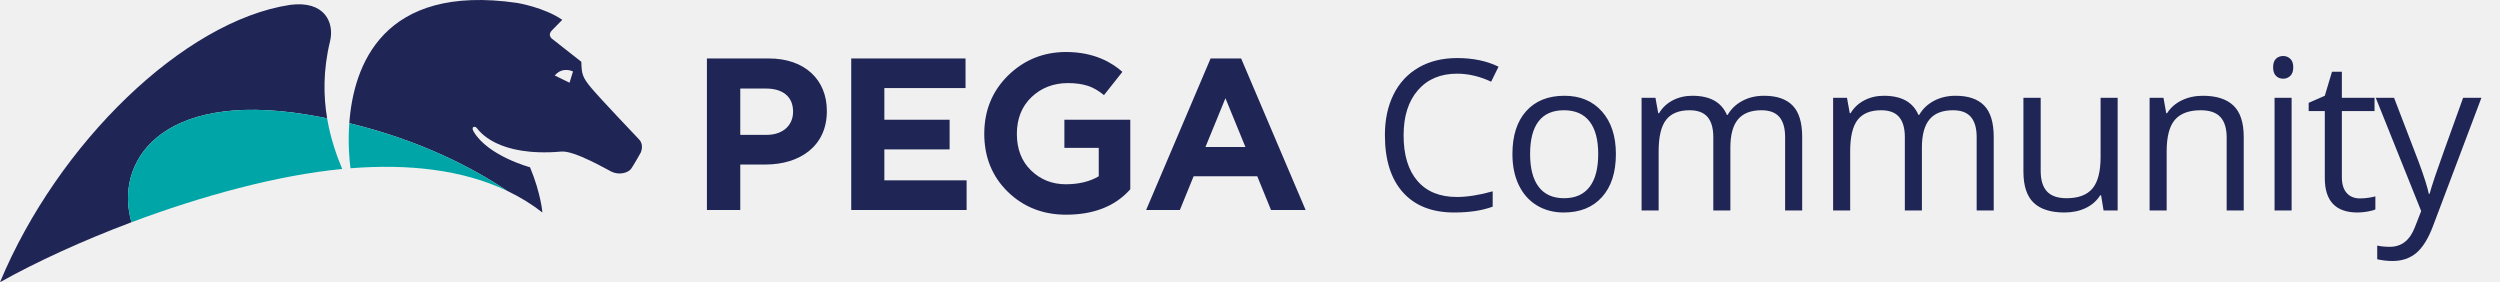
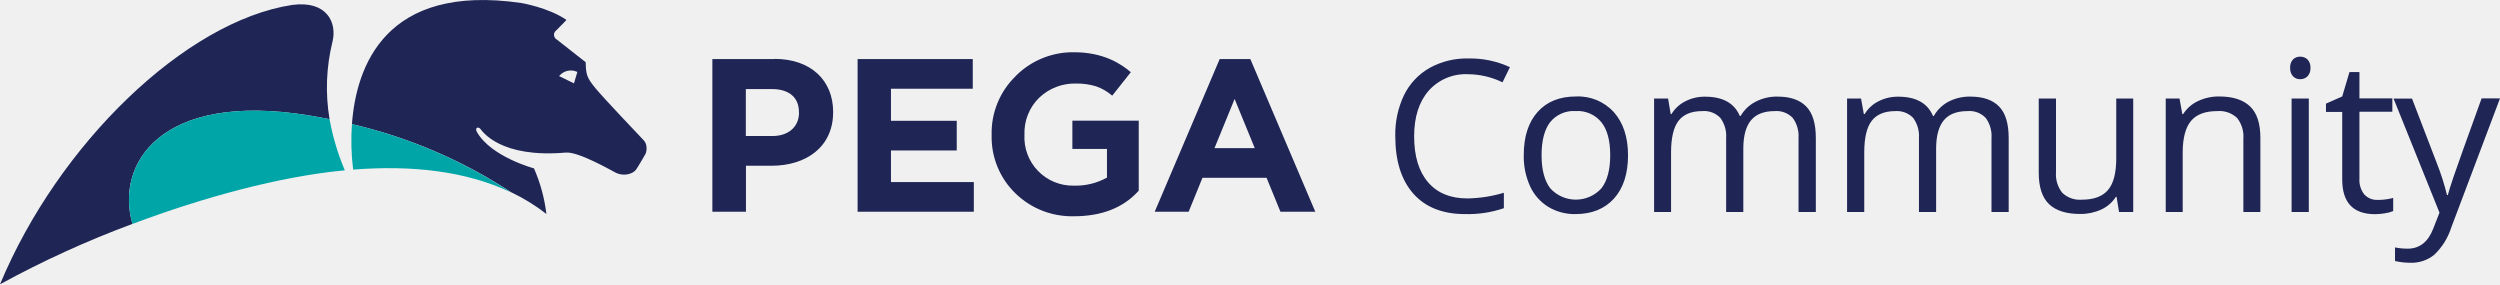
- <svg xmlns="http://www.w3.org/2000/svg" xmlns:xlink="http://www.w3.org/1999/xlink" width="594px" height="67px" viewBox="0 0 594 67" version="1.1">
+ <svg xmlns="http://www.w3.org/2000/svg" id="bd3d65c7-aa58-4ed5-884d-e514f4d5f8d9" data-name="Layer 1" viewBox="0 0 589.58 67.05">
  <defs>
-     <polygon id="path-1" points="0 0.949 152.533 0.949 152.533 68 0 68" />
+     <mask id="b498c061-0c1d-40c3-af98-76caaee17ae7" x="0" y="0" width="152.53" height="67.05" maskUnits="userSpaceOnUse">
+       <g transform="translate(0 0)">
+         <g id="fa738eed-a242-403c-8004-10ff03b959d2" data-name="mask-2">
+           <polygon id="a66b701f-f193-42ca-8932-13883a3dbc80" data-name="path-1" points="0 0 152.53 0 152.53 67.05 0 67.05 0 0" fill="#fff" fill-rule="evenodd" />
+         </g>
+       </g>
+     </mask>
  </defs>
-   <g id="Pega-Community" stroke="none" stroke-width="1" fill="none" fill-rule="evenodd">
-     <g id="Page-1" transform="translate(0, -1)">
-       <g id="Group-3" transform="translate(0, 0.051)">
-         <mask id="mask-2" fill="white">
-           <use xlink:href="#path-1" />
-         </mask>
-         <g id="Clip-2" />
-         <path d="M136.145,17.936 L135.958,17.847 C135.94,17.836 133.745,16.848 132.03,18.653 L131.811,18.884 L135.325,20.605 L136.145,17.936 Z M152.227,37.228 C152.227,37.228 150.696,39.968 150.01,40.981 C149.321,42.002 147.166,42.636 145.303,41.746 C144.451,41.341 136.48,36.691 133.429,36.958 C117.99,38.304 113.784,31.943 113.288,31.365 C112.791,30.787 111.862,31.056 112.525,32.192 C115.912,38.001 125.936,40.693 125.936,40.693 C128.556,47.01 128.87,51.435 128.87,51.435 C126.275,49.412 123.472,47.707 120.499,46.291 C112.553,40.959 100.115,34.356 82.993,30.217 C83.977,16.634 90.829,-3 122.877,1.644 C122.877,1.644 129.309,2.698 133.595,5.662 C133.595,5.662 132.565,6.742 131.21,8.094 C129.857,9.443 131.355,10.309 131.355,10.309 L138.124,15.63 C138.202,18.445 138.319,19.233 140.436,21.781 C142.554,24.325 150.79,32.95 151.867,34.103 C153.114,35.437 152.227,37.228 152.227,37.228 Z M78.418,10.752 C76.725,17.735 76.853,23.887 77.725,29.059 C76.117,28.738 74.483,28.432 72.799,28.158 C37.725,22.45 27.146,39.736 31.241,53.753 C19.645,58.112 8.748,63.101 -0.001,68 C13.765,34.983 43.681,5.925 68.931,2.105 C77.175,1.019 79.493,6.367 78.418,10.752 Z" id="Fill-1" fill="#1F2555" mask="url(#mask-2)" />
+   <g id="eac90feb-611c-41a6-94ca-92b7de1d5651" data-name="Pega-Community">
+     <g id="f6e73629-86a7-4e4e-a41f-9e3a4b1e3e28" data-name="Page-1">
+       <g id="a5db32de-639f-4fdc-ba2b-b9e88795dbfb" data-name="Group-3">
+         <g mask="url(#b498c061-0c1d-40c3-af98-76caaee17ae7)">
+           <path id="bf38b424-c21f-43fe-91e3-6374aec502f9" data-name="Fill-1" d="M136.15,17,136,16.9a3.55,3.55,0,0,0-3.93.8l-.22.24,3.51,1.72Zm16.08,19.29S150.7,39,150,40s-2.84,1.66-4.71.77c-.85-.41-8.82-5.06-11.87-4.79-15.44,1.35-19.65-5-20.14-5.59s-1.43-.31-.76.82c3.38,5.81,13.41,8.5,13.41,8.5a38.07,38.07,0,0,1,2.93,10.75,45.26,45.26,0,0,0-8.37-5.15A116.37,116.37,0,0,0,83,29.27C84,15.69,90.83-3.95,122.88.7c0,0,6.43,1.05,10.71,4,0,0-1,1.08-2.38,2.44a1.29,1.29,0,0,0,.14,2.21l6.77,5.32c.08,2.82.2,3.6,2.32,6.15S150.79,32,151.87,33.15A2.94,2.94,0,0,1,152.23,36.28ZM78.42,9.8a45,45,0,0,0-.7,18.31c-1.6-.32-3.24-.63-4.92-.9C37.73,21.5,27.15,38.79,31.24,52.8A235,235,0,0,0,0,67.05C13.77,34,43.68,5,68.93,1.16,77.18.07,79.49,5.42,78.42,9.8Z" transform="translate(0 0)" fill="#1f2555" fill-rule="evenodd" />
+         </g>
      </g>
-       <path d="M83.278,40.979 C96.943,39.899 109.84,41.27 120.499,46.342 C112.553,41.01 100.114,34.408 82.992,30.269 C82.65,35 83.016,38.996 83.278,40.979 M81.305,41.151 C65.995,42.613 47.891,47.552 31.241,53.805 C27.147,39.789 37.727,22.5 72.8,28.209 C74.483,28.483 76.116,28.791 77.724,29.11 C78.556,34.055 80.062,38.117 81.305,41.151" id="Fill-4" fill="#00A6A7" />
-       <path d="M286.416,35.928 L291.164,24.335 L295.914,35.928 L286.416,35.928 Z M287.64,14.889 L272.322,50.889 L280.339,50.889 L283.604,42.874 L298.724,42.874 L301.99,50.889 L310.212,50.889 L294.894,14.889 L287.64,14.889 Z M188.433,27.593 C188.433,30.676 186.121,33.042 182.161,33.042 L175.887,33.042 L175.887,22.038 L182.006,22.038 C185.966,22.038 188.433,23.941 188.433,27.49 L188.433,27.593 Z M182.674,14.889 L167.965,14.889 L167.965,50.889 L175.887,50.889 L175.887,40.089 L181.901,40.089 C189.976,40.089 196.458,35.767 196.458,27.436 L196.458,27.333 C196.458,19.979 191.266,14.889 182.674,14.889 Z M239.549,18.909 C235.774,22.596 233.861,27.264 233.861,32.785 C233.861,38.31 235.738,42.943 239.448,46.564 C243.151,50.181 247.808,52.012 253.288,52.012 C259.777,52.012 264.851,50.048 268.373,46.173 L268.555,45.968 L268.555,29.445 L252.898,29.445 L252.898,36.133 L261.063,36.133 L261.063,42.882 C258.95,44.141 256.31,44.781 253.214,44.781 C250.006,44.781 247.239,43.681 244.988,41.508 C242.744,39.347 241.605,36.416 241.605,32.815 C241.605,29.211 242.778,26.267 245.089,24.069 C247.41,21.861 250.323,20.741 253.751,20.741 C255.554,20.741 257.151,20.963 258.497,21.401 C259.759,21.811 261.036,22.556 262.303,23.601 L266.683,18.072 C264.372,16.036 260.212,13.356 253.288,13.356 C247.947,13.356 243.325,15.225 239.549,18.909 Z M210.121,36.493 L225.627,36.493 L225.627,29.446 L210.121,29.446 L210.121,21.931 L229.409,21.931 L229.409,14.889 L202.251,14.889 L202.251,50.889 L229.665,50.889 L229.665,43.844 L210.121,43.844 L210.121,36.493 Z" id="Fill-6" fill="#1F2555" />
-       <path d="M346.19,18.505 C342.268,18.505 339.171,19.811 336.901,22.423 C334.63,25.036 333.495,28.612 333.495,33.153 C333.495,37.825 334.59,41.434 336.779,43.981 C338.968,46.528 342.089,47.802 346.142,47.802 C348.632,47.802 351.472,47.354 354.662,46.459 L354.662,50.097 C352.188,51.024 349.136,51.488 345.507,51.488 C340.25,51.488 336.193,49.893 333.336,46.703 C330.48,43.513 329.052,38.98 329.052,33.104 C329.052,29.426 329.739,26.203 331.115,23.437 C332.49,20.67 334.476,18.537 337.072,17.04 C339.668,15.543 342.724,14.794 346.239,14.794 C349.983,14.794 353.254,15.478 356.054,16.845 L354.296,20.409 C351.594,19.14 348.892,18.505 346.19,18.505 Z M383.936,37.597 C383.936,41.959 382.837,45.364 380.64,47.814 C378.442,50.264 375.407,51.488 371.533,51.488 C369.141,51.488 367.017,50.927 365.161,49.804 C363.306,48.681 361.873,47.069 360.864,44.97 C359.855,42.87 359.351,40.412 359.351,37.597 C359.351,33.235 360.441,29.837 362.622,27.404 C364.803,24.971 367.83,23.754 371.704,23.754 C375.448,23.754 378.422,24.999 380.627,27.489 C382.833,29.98 383.936,33.349 383.936,37.597 Z M363.55,37.597 C363.55,41.015 364.233,43.619 365.601,45.409 C366.968,47.2 368.978,48.095 371.631,48.095 C374.284,48.095 376.298,47.204 377.673,45.421 C379.049,43.639 379.736,41.031 379.736,37.597 C379.736,34.195 379.049,31.611 377.673,29.845 C376.298,28.079 374.268,27.196 371.582,27.196 C368.929,27.196 366.927,28.067 365.576,29.809 C364.225,31.55 363.55,34.146 363.55,37.597 Z M424.146,51 L424.146,33.593 C424.146,31.461 423.691,29.861 422.779,28.795 C421.868,27.729 420.452,27.196 418.531,27.196 C416.008,27.196 414.145,27.921 412.94,29.369 C411.736,30.818 411.134,33.048 411.134,36.059 L411.134,51 L407.081,51 L407.081,33.593 C407.081,31.461 406.625,29.861 405.714,28.795 C404.802,27.729 403.378,27.196 401.441,27.196 C398.902,27.196 397.043,27.957 395.863,29.479 C394.683,31.001 394.093,33.495 394.093,36.962 L394.093,51 L390.04,51 L390.04,24.242 L393.336,24.242 L393.995,27.904 L394.19,27.904 C394.955,26.602 396.034,25.585 397.425,24.853 C398.817,24.12 400.375,23.754 402.101,23.754 C406.284,23.754 409.018,25.268 410.304,28.295 L410.499,28.295 C411.297,26.895 412.452,25.788 413.966,24.975 C415.479,24.161 417.205,23.754 419.142,23.754 C422.169,23.754 424.435,24.531 425.941,26.085 C427.446,27.64 428.199,30.126 428.199,33.544 L428.199,51 L424.146,51 Z M469.655,51 L469.655,33.593 C469.655,31.461 469.2,29.861 468.288,28.795 C467.377,27.729 465.961,27.196 464.04,27.196 C461.517,27.196 459.654,27.921 458.449,29.369 C457.245,30.818 456.643,33.048 456.643,36.059 L456.643,51 L452.59,51 L452.59,33.593 C452.59,31.461 452.134,29.861 451.223,28.795 C450.311,27.729 448.887,27.196 446.95,27.196 C444.411,27.196 442.552,27.957 441.372,29.479 C440.192,31.001 439.602,33.495 439.602,36.962 L439.602,51 L435.549,51 L435.549,24.242 L438.845,24.242 L439.504,27.904 L439.699,27.904 C440.464,26.602 441.542,25.585 442.934,24.853 C444.326,24.12 445.884,23.754 447.609,23.754 C451.792,23.754 454.527,25.268 455.812,28.295 L456.008,28.295 C456.805,26.895 457.961,25.788 459.475,24.975 C460.988,24.161 462.714,23.754 464.65,23.754 C467.678,23.754 469.944,24.531 471.45,26.085 C472.955,27.64 473.708,30.126 473.708,33.544 L473.708,51 L469.655,51 Z M484.866,24.242 L484.866,41.601 C484.866,43.782 485.363,45.409 486.355,46.483 C487.348,47.558 488.903,48.095 491.019,48.095 C493.818,48.095 495.865,47.33 497.159,45.8 C498.453,44.27 499.1,41.772 499.1,38.305 L499.1,24.242 L503.152,24.242 L503.152,51 L499.808,51 L499.222,47.411 L499.002,47.411 C498.172,48.729 497.02,49.739 495.547,50.438 C494.074,51.138 492.394,51.488 490.506,51.488 C487.251,51.488 484.813,50.715 483.194,49.169 C481.574,47.623 480.765,45.149 480.765,41.747 L480.765,24.242 L484.866,24.242 Z M529.057,51 L529.057,33.69 C529.057,31.509 528.56,29.882 527.567,28.808 C526.575,27.733 525.02,27.196 522.904,27.196 C520.105,27.196 518.054,27.953 516.752,29.467 C515.45,30.98 514.799,33.479 514.799,36.962 L514.799,51 L510.746,51 L510.746,24.242 L514.042,24.242 L514.701,27.904 L514.896,27.904 C515.727,26.586 516.89,25.565 518.388,24.84 C519.885,24.116 521.553,23.754 523.393,23.754 C526.615,23.754 529.04,24.531 530.668,26.085 C532.296,27.64 533.109,30.126 533.109,33.544 L533.109,51 L529.057,51 Z M544.487,51 L540.435,51 L540.435,24.242 L544.487,24.242 L544.487,51 Z M540.093,16.991 C540.093,16.063 540.321,15.384 540.776,14.953 C541.232,14.521 541.802,14.306 542.485,14.306 C543.136,14.306 543.698,14.525 544.17,14.965 C544.642,15.404 544.878,16.08 544.878,16.991 C544.878,17.903 544.642,18.582 544.17,19.03 C543.698,19.477 543.136,19.701 542.485,19.701 C541.802,19.701 541.232,19.477 540.776,19.03 C540.321,18.582 540.093,17.903 540.093,16.991 Z M560.724,48.144 C561.44,48.144 562.132,48.091 562.799,47.985 C563.466,47.879 563.995,47.769 564.386,47.655 L564.386,50.756 C563.946,50.967 563.299,51.142 562.445,51.281 C561.59,51.419 560.821,51.488 560.138,51.488 C554.962,51.488 552.374,48.762 552.374,43.31 L552.374,27.392 L548.541,27.392 L548.541,25.438 L552.374,23.754 L554.083,18.041 L556.427,18.041 L556.427,24.242 L564.19,24.242 L564.19,27.392 L556.427,27.392 L556.427,43.139 C556.427,44.75 556.809,45.987 557.574,46.85 C558.339,47.712 559.389,48.144 560.724,48.144 Z M564.484,24.242 L568.83,24.242 L574.689,39.501 C575.975,42.984 576.773,45.499 577.082,47.045 L577.277,47.045 C577.489,46.215 577.932,44.795 578.608,42.785 C579.283,40.775 581.493,34.594 585.236,24.242 L589.582,24.242 L578.083,54.711 C576.944,57.722 575.613,59.858 574.091,61.12 C572.569,62.381 570.702,63.012 568.488,63.012 C567.251,63.012 566.031,62.873 564.826,62.597 L564.826,59.35 C565.721,59.545 566.722,59.643 567.829,59.643 C570.612,59.643 572.598,58.08 573.786,54.955 L575.275,51.146 L564.484,24.242 Z" id="Community" fill="#1F2555" />
+       <path id="b05145c6-9a5b-412e-a629-2207070a5c3a" data-name="Fill-4" d="M83.28,40c13.66-1.08,26.56.29,37.22,5.36A116.37,116.37,0,0,0,83,29.27,54.81,54.81,0,0,0,83.28,40m-2,.17C66,41.61,47.89,46.55,31.24,52.81c-4.09-14,6.49-31.31,41.56-25.6,1.68.27,3.32.58,4.92.9a56.09,56.09,0,0,0,3.58,12" transform="translate(0 0)" fill="#00a6a7" fill-rule="evenodd" />
+       <path id="fd51c184-7ef9-483e-b811-b7d52824afbd" data-name="Fill-6" d="M286.42,34.93l4.74-11.59,4.75,11.59Zm1.22-21-15.32,36h8l3.26-8h15.12l3.27,8h8.22l-15.32-36Zm-99.21,12.7c0,3.09-2.31,5.45-6.27,5.45h-6.27V21H182c4,0,6.42,1.9,6.42,5.45Zm-5.76-12.7H168v36h7.92V39.09h6c8.08,0,14.56-4.32,14.56-12.65v-.11C196.46,19,191.27,13.89,182.67,13.89Zm56.88,4a18.66,18.66,0,0,0-5.69,13.88,18.5,18.5,0,0,0,5.59,13.77A19.09,19.09,0,0,0,253.29,51c6.49,0,11.56-2,15.08-5.84l.18-.2V28.45H252.9v6.68h8.16v6.75a15.14,15.14,0,0,1-7.85,1.9,11.4,11.4,0,0,1-11.61-12,11.57,11.57,0,0,1,3.49-8.75,12.12,12.12,0,0,1,8.66-3.33,15.44,15.44,0,0,1,4.75.66,11.86,11.86,0,0,1,3.8,2.2l4.38-5.53c-2.31-2-6.47-4.71-13.39-4.71A19,19,0,0,0,239.55,17.91ZM210.12,35.49h15.51v-7H210.12V20.93h19.29v-7H202.25v36h27.41v-7H210.12Z" transform="translate(0 0)" fill="#1f2555" fill-rule="evenodd" />
+       <path id="b083901f-9eeb-4d21-8f8f-2a75fa0444fe" data-name="Community" d="M346.19,17.5a11.68,11.68,0,0,0-9.29,3.92q-3.4,3.93-3.4,10.73,0,7,3.28,10.83t9.36,3.82a32.16,32.16,0,0,0,8.52-1.34V49.1a26.37,26.37,0,0,1-9.15,1.39q-7.89,0-12.17-4.79t-4.29-13.6a21.5,21.5,0,0,1,2.06-9.66,14.89,14.89,0,0,1,6-6.4,18,18,0,0,1,9.17-2.25,22.21,22.21,0,0,1,9.81,2.05l-1.75,3.57A19,19,0,0,0,346.19,17.5Zm37.75,19.1q0,6.54-3.3,10.21t-9.11,3.68a12,12,0,0,1-6.37-1.69,11.13,11.13,0,0,1-4.3-4.83,17,17,0,0,1-1.51-7.37c0-4.37,1.09-7.76,3.27-10.2s5.21-3.65,9.08-3.65a11.33,11.33,0,0,1,8.93,3.74Q383.93,30.23,383.94,36.6Zm-20.39,0c0,3.41.68,6,2.05,7.81a8.15,8.15,0,0,0,12.07,0q2.07-2.67,2.07-7.82t-2.07-7.75a7.22,7.22,0,0,0-6.09-2.65,7.13,7.13,0,0,0-6,2.61Q363.56,31.42,363.55,36.6ZM424.15,50V32.59a7.2,7.2,0,0,0-1.37-4.79,5.28,5.28,0,0,0-4.25-1.6c-2.52,0-4.39.72-5.59,2.17s-1.81,3.68-1.81,6.69V50h-4.05V32.59a7.15,7.15,0,0,0-1.37-4.79,5.3,5.3,0,0,0-4.27-1.6q-3.81,0-5.58,2.28c-1.18,1.52-1.77,4-1.77,7.48V50h-4V23.24h3.3L394,26.9h.19a8,8,0,0,1,3.24-3,9.9,9.9,0,0,1,4.67-1.1q6.27,0,8.2,4.54h.2A8.62,8.62,0,0,1,414,24a10.76,10.76,0,0,1,5.17-1.22q4.55,0,6.8,2.34c1.51,1.55,2.26,4,2.26,7.45V50Zm45.51,0V32.59a7.2,7.2,0,0,0-1.37-4.79A5.28,5.28,0,0,0,464,26.2c-2.52,0-4.39.72-5.59,2.17s-1.81,3.68-1.81,6.69V50h-4.05V32.59a7.2,7.2,0,0,0-1.37-4.79A5.3,5.3,0,0,0,447,26.2q-3.81,0-5.58,2.28c-1.18,1.52-1.77,4-1.77,7.48V50h-4.05V23.24h3.29l.66,3.66h.2a7.92,7.92,0,0,1,3.23-3,9.94,9.94,0,0,1,4.68-1.1q6.27,0,8.2,4.54h.2A8.66,8.66,0,0,1,459.47,24a10.83,10.83,0,0,1,5.18-1.22c3,0,5.29.78,6.8,2.34s2.26,4,2.26,7.45V50Zm15.21-26.76V40.6a6.94,6.94,0,0,0,1.49,4.88A6,6,0,0,0,491,47.09c2.8,0,4.84-.76,6.14-2.29s1.94-4,1.94-7.5V23.24h4V50h-3.34l-.59-3.59H499a8.08,8.08,0,0,1-3.45,3,11.65,11.65,0,0,1-5,1.05q-4.89,0-7.32-2.32t-2.43-7.42V23.24ZM529.06,50V32.69a7,7,0,0,0-1.49-4.88,6.07,6.07,0,0,0-4.67-1.61c-2.8,0-4.85.75-6.15,2.27s-2,4-2,7.49V50h-4V23.24H514l.66,3.66h.2a8.27,8.27,0,0,1,3.49-3.06,11.39,11.39,0,0,1,5-1.09c3.23,0,5.65.78,7.28,2.34s2.44,4,2.44,7.45V50Zm15.43,0h-4.06V23.24h4.06Zm-4.4-34a2.68,2.68,0,0,1,.69-2,2.37,2.37,0,0,1,1.71-.64,2.41,2.41,0,0,1,1.68.65,2.66,2.66,0,0,1,.71,2,2.7,2.7,0,0,1-.71,2,2.34,2.34,0,0,1-1.68.67,2.31,2.31,0,0,1-1.71-.67A2.74,2.74,0,0,1,540.09,16Zm20.63,31.15A12.8,12.8,0,0,0,562.8,47a13.28,13.28,0,0,0,1.59-.32v3.1a7.59,7.59,0,0,1-1.95.52,14.32,14.32,0,0,1-2.3.21q-7.77,0-7.77-8.18V26.39h-3.83V24.44l3.83-1.69L554.08,17h2.35v6.2h7.76v3.15h-7.76V42.14a5.44,5.44,0,0,0,1.14,3.71A4,4,0,0,0,560.72,47.14Zm3.76-23.9h4.35l5.86,15.26A57.52,57.52,0,0,1,577.08,46h.2c.21-.83.65-2.25,1.33-4.26s2.88-8.19,6.63-18.54h4.34l-11.5,30.47a15.23,15.23,0,0,1-4,6.41,8.49,8.49,0,0,1-5.6,1.89,16.63,16.63,0,0,1-3.66-.41V58.35a14.4,14.4,0,0,0,3,.29q4.17,0,6-4.68l1.49-3.81Z" transform="translate(0 0)" fill="#1f2555" fill-rule="evenodd" />
    </g>
  </g>
</svg>
